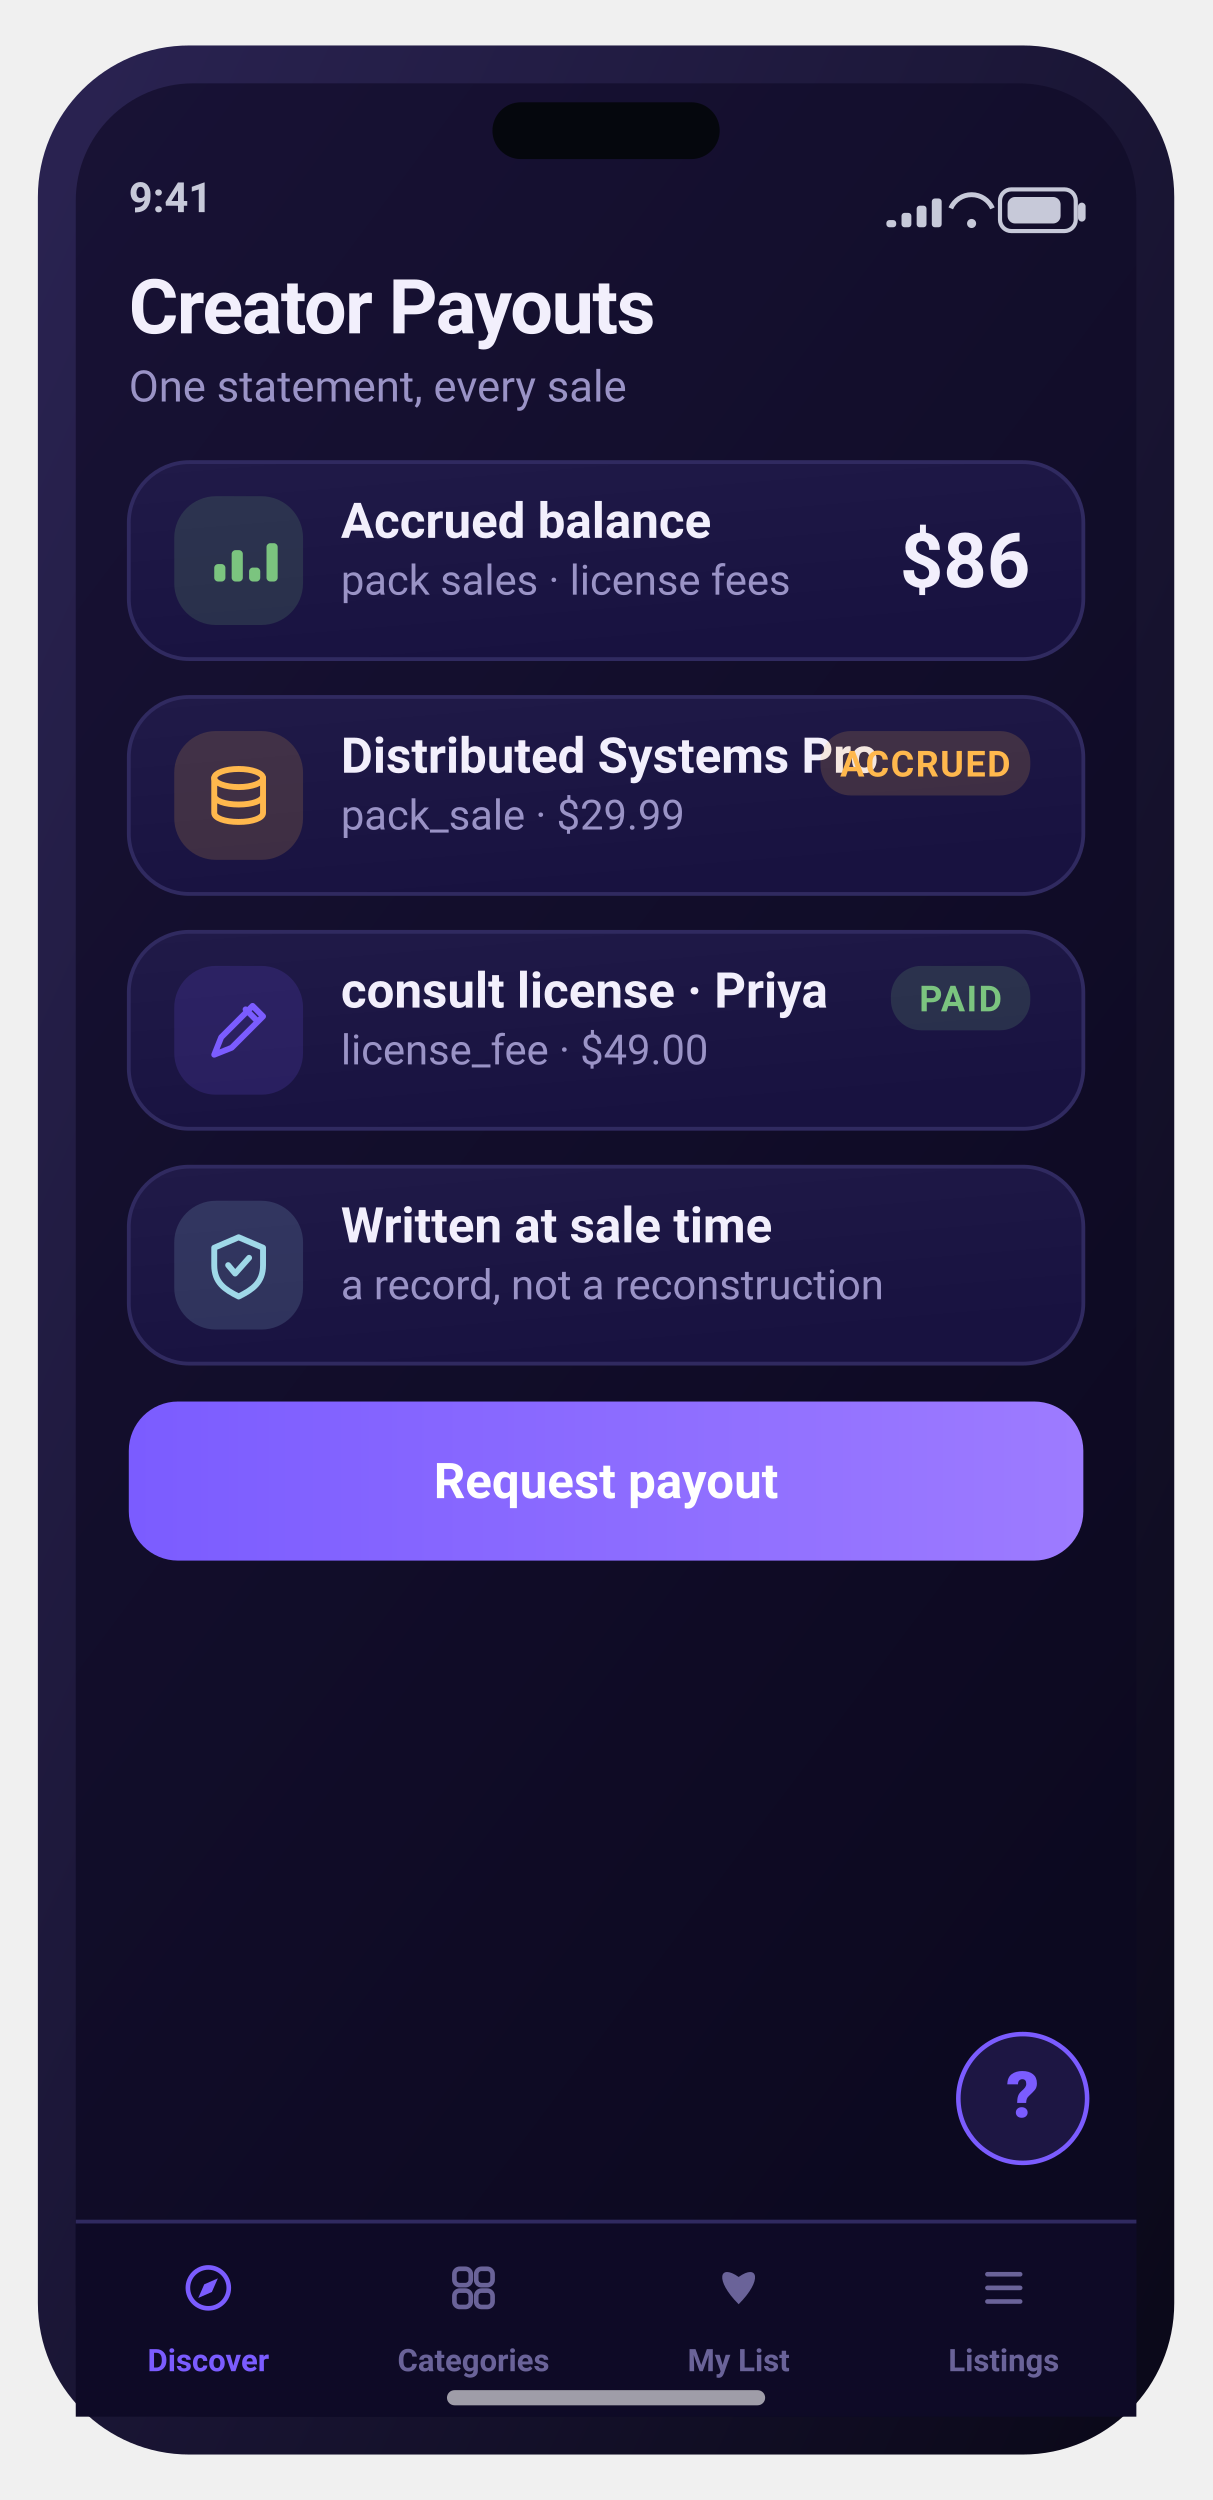
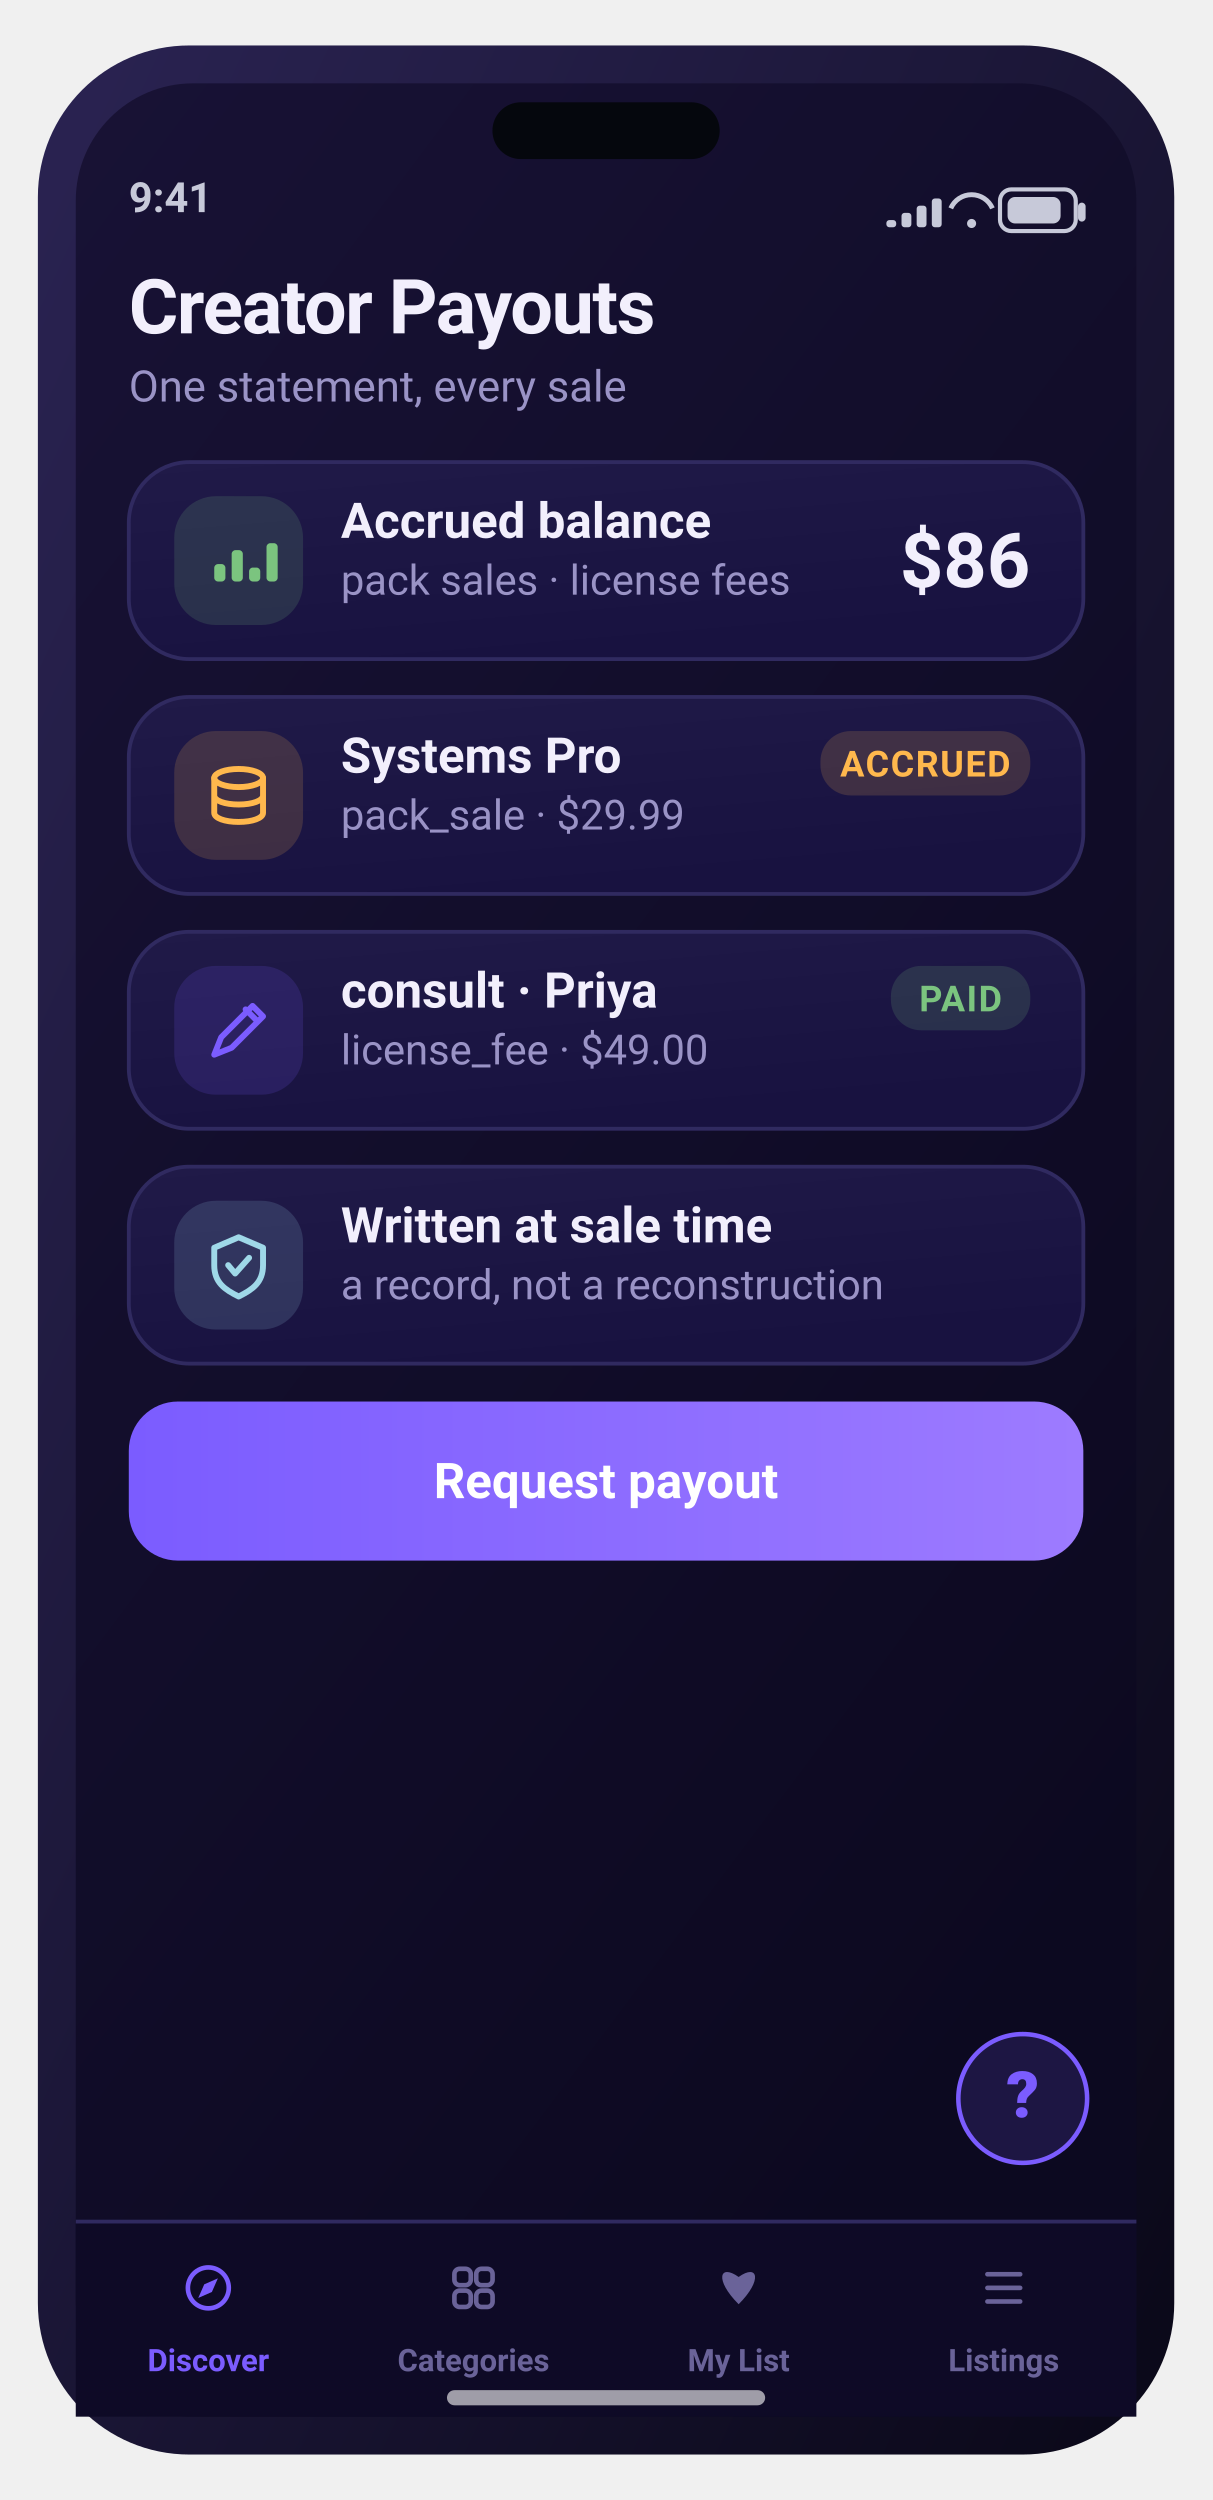
<svg xmlns="http://www.w3.org/2000/svg" width="320" height="660" viewBox="0 0 320 660" role="img" aria-label="Creator Payouts screen">
  <defs>
    <linearGradient id="gScr" x1="0" y1="0" x2="0.6" y2="1">
      <stop offset="0" stop-color="#181235" />
      <stop offset="1" stop-color="#0c0920" />
    </linearGradient>
    <linearGradient id="gFrame" x1="0" y1="0" x2="1" y2="1">
      <stop offset="0" stop-color="#2a2352" />
      <stop offset="1" stop-color="#0a0818" />
    </linearGradient>
    <linearGradient id="gCard" x1="0" y1="0" x2="0.4" y2="1">
      <stop offset="0" stop-color="#201a48" />
      <stop offset="1" stop-color="#181240" />
    </linearGradient>
    <linearGradient id="gBrand" x1="0" y1="0" x2="1" y2="0">
      <stop offset="0" stop-color="#7b5cff" />
      <stop offset="1" stop-color="#9d7bff" />
    </linearGradient>
    <linearGradient id="gAmber" x1="0" y1="0" x2="1" y2="0">
      <stop offset="0" stop-color="#ffb84d" />
      <stop offset="1" stop-color="#ffd27a" />
    </linearGradient>
    <linearGradient id="mV" x1="0" y1="0" x2="1" y2="0">
      <stop offset="0" stop-color="#7b5cff" />
      <stop offset="1" stop-color="#9d7bff" />
    </linearGradient>
    <linearGradient id="mA" x1="0" y1="0" x2="1" y2="0">
      <stop offset="0" stop-color="#ffb84d" />
      <stop offset="1" stop-color="#ff9f45" />
    </linearGradient>
    <linearGradient id="mG" x1="0" y1="0" x2="1" y2="0">
      <stop offset="0" stop-color="#5fb87a" />
      <stop offset="1" stop-color="#7bc47f" />
    </linearGradient>
    <linearGradient id="mC" x1="0" y1="0" x2="1" y2="0">
      <stop offset="0" stop-color="#6bb6d6" />
      <stop offset="1" stop-color="#9fd8e8" />
    </linearGradient>
    <radialGradient id="orb" cx="36%" cy="30%" r="78%">
      <stop offset="0" stop-color="#d9ccff" />
      <stop offset="38%" stop-color="#7b5cff" />
      <stop offset="78%" stop-color="#3f3bc0" />
      <stop offset="100%" stop-color="#140f34" />
    </radialGradient>
    <radialGradient id="glow" cx="50%" cy="50%" r="50%">
      <stop offset="0" stop-color="#7bc47f" stop-opacity="0.5" />
      <stop offset="1" stop-color="#7bc47f" stop-opacity="0" />
    </radialGradient>
  </defs>
  <rect x="10.0" y="12.0" width="300.0" height="636.0" rx="40" fill="url(#gFrame)" />
  <rect x="20.0" y="22.0" width="280.0" height="616.0" rx="31" fill="url(#gScr)" />
  <rect x="130.0" y="27.0" width="60.0" height="15.0" rx="7.5" fill="#05070d" />
  <text x="34.0" y="56.0" font-family="-apple-system,BlinkMacSystemFont,'SF Pro Display','SF Pro Text','Segoe UI',Roboto,system-ui,sans-serif" font-size="11" font-weight="600" fill="#c7c9d9" text-anchor="start">9:41</text>
  <rect x="264.0" y="50.0" width="20.0" height="11.0" rx="3" fill="none" stroke="#c7c9d9" stroke-width="1.1" />
  <rect x="266.0" y="52.0" width="14.0" height="7.0" rx="2" fill="#c7c9d9" />
  <rect x="284.6" y="53.5" width="2.0" height="5.0" rx="1" fill="#c7c9d9" />
  <path d="M251 55 a6 6 0 0 1 11 0" fill="none" stroke="#c7c9d9" stroke-width="1.3" />
  <circle cx="256.5" cy="59" r="1.2" fill="#c7c9d9" />
  <rect x="234.0" y="58.1" width="2.6" height="1.9" rx="0.8" fill="#c7c9d9" />
  <rect x="238.0" y="56.2" width="2.6" height="3.8" rx="0.8" fill="#c7c9d9" />
  <rect x="242.0" y="54.3" width="2.6" height="5.7" rx="0.8" fill="#c7c9d9" />
  <rect x="246.0" y="52.4" width="2.6" height="7.6" rx="0.8" fill="#c7c9d9" />
  <text x="34.0" y="88.0" font-family="-apple-system,BlinkMacSystemFont,'SF Pro Display','SF Pro Text','Segoe UI',Roboto,system-ui,sans-serif" font-size="20" font-weight="700" fill="#f2effc" text-anchor="start" letter-spacing="-0.4">Creator Payouts</text>
  <text x="34.0" y="106.0" font-family="-apple-system,BlinkMacSystemFont,'SF Pro Display','SF Pro Text','Segoe UI',Roboto,system-ui,sans-serif" font-size="11.5" font-weight="400" fill="#9a93c6" text-anchor="start">One statement, every sale</text>
  <rect x="34.0" y="122.0" width="252.0" height="52.0" rx="16" fill="url(#gCard)" stroke="#302a60" stroke-width="1" />
  <rect x="46.0" y="131.0" width="34.0" height="34.0" rx="11" fill="rgba(123,196,127,0.16)" />
  <rect x="56.56" y="148.92" width="2.944" height="4.6" rx="1" fill="#7bc47f" />
  <rect x="61.16" y="145.24" width="2.944" height="8.28" rx="1" fill="#7bc47f" />
  <rect x="65.76" y="149.84" width="2.944" height="3.68" rx="1" fill="#7bc47f" />
  <rect x="70.36" y="143.4" width="2.944" height="10.12" rx="1" fill="#7bc47f" />
  <text x="90.0" y="142.0" font-family="-apple-system,BlinkMacSystemFont,'SF Pro Display','SF Pro Text','Segoe UI',Roboto,system-ui,sans-serif" font-size="13" font-weight="600" fill="#f2effc" text-anchor="start">Accrued balance</text>
  <text x="90.0" y="157.0" font-family="-apple-system,BlinkMacSystemFont,'SF Pro Display','SF Pro Text','Segoe UI',Roboto,system-ui,sans-serif" font-size="11" font-weight="400" fill="#9a93c6" text-anchor="start">pack sales · license fees</text>
  <text x="272.0" y="155.0" font-family="-apple-system,BlinkMacSystemFont,'SF Pro Display','SF Pro Text','Segoe UI',Roboto,system-ui,sans-serif" font-size="20" font-weight="750" fill="#f2effc" text-anchor="end">$86</text>
  <rect x="34.0" y="184.0" width="252.0" height="52.0" rx="16" fill="url(#gCard)" stroke="#302a60" stroke-width="1" />
  <rect x="46.0" y="193.0" width="34.0" height="34.0" rx="11" fill="rgba(255,184,77,0.16)" />
  <ellipse cx="63" cy="205.4" rx="6.44" ry="2.392" fill="none" stroke="#ffb84d" stroke-width="1.56" stroke-linecap="round" stroke-linejoin="round" />
  <path d="M56.56 205.4 v9.2 c0 1.38 2.76 2.392 6.44 2.392 s6.44 -1.012 6.44 -2.392 v-9.2 M56.56 210.0 c0 1.38 2.76 2.392 6.44 2.392 s6.44 -1.012 6.44 -2.392" fill="none" stroke="#ffb84d" stroke-width="1.56" stroke-linecap="round" stroke-linejoin="round" />
-   <text x="90.0" y="204.0" font-family="-apple-system,BlinkMacSystemFont,'SF Pro Display','SF Pro Text','Segoe UI',Roboto,system-ui,sans-serif" font-size="13" font-weight="600" fill="#f2effc" text-anchor="start">Distributed Systems Pro</text>
+   <text x="90.0" y="204.0" font-family="-apple-system,BlinkMacSystemFont,'SF Pro Display','SF Pro Text','Segoe UI',Roboto,system-ui,sans-serif" font-size="13" font-weight="600" fill="#f2effc" text-anchor="start">Systems Pro</text>
  <text x="90.0" y="219.0" font-family="-apple-system,BlinkMacSystemFont,'SF Pro Display','SF Pro Text','Segoe UI',Roboto,system-ui,sans-serif" font-size="11" font-weight="400" fill="#9a93c6" text-anchor="start">pack_sale · $29.99</text>
  <rect x="216.6" y="193.0" width="55.4" height="17.0" rx="8" fill="rgba(255,184,77,0.16)" />
  <text x="244.3" y="205.0" font-family="-apple-system,BlinkMacSystemFont,'SF Pro Display','SF Pro Text','Segoe UI',Roboto,system-ui,sans-serif" font-size="9.5" font-weight="700" fill="#ffb84d" text-anchor="middle" letter-spacing="0.4">ACCRUED</text>
  <rect x="34.0" y="246.0" width="252.0" height="52.0" rx="16" fill="url(#gCard)" stroke="#302a60" stroke-width="1" />
  <rect x="46.0" y="255.0" width="34.0" height="34.0" rx="11" fill="rgba(123,92,255,0.16)" />
  <path d="M56.56 278.44 l1.84 -4.6 8.28 -8.28 2.76 2.76 -8.28 8.28 -4.6 1.84 Z" fill="none" stroke="#7b5cff" stroke-width="1.56" stroke-linecap="round" stroke-linejoin="round" />
  <path d="M64.84 266.48 l2.76 2.76" fill="none" stroke="#7b5cff" stroke-width="1.56" stroke-linecap="round" stroke-linejoin="round" />
-   <text x="90.0" y="266.0" font-family="-apple-system,BlinkMacSystemFont,'SF Pro Display','SF Pro Text','Segoe UI',Roboto,system-ui,sans-serif" font-size="13" font-weight="600" fill="#f2effc" text-anchor="start">consult license · Priya</text>
+   <text x="90.0" y="266.0" font-family="-apple-system,BlinkMacSystemFont,'SF Pro Display','SF Pro Text','Segoe UI',Roboto,system-ui,sans-serif" font-size="13" font-weight="600" fill="#f2effc" text-anchor="start">consult · Priya</text>
  <text x="90.0" y="281.0" font-family="-apple-system,BlinkMacSystemFont,'SF Pro Display','SF Pro Text','Segoe UI',Roboto,system-ui,sans-serif" font-size="11" font-weight="400" fill="#9a93c6" text-anchor="start">license_fee · $49.00</text>
  <rect x="235.2" y="255.0" width="36.8" height="17.0" rx="8" fill="rgba(123,196,127,0.16)" />
  <text x="253.6" y="267.0" font-family="-apple-system,BlinkMacSystemFont,'SF Pro Display','SF Pro Text','Segoe UI',Roboto,system-ui,sans-serif" font-size="9.5" font-weight="700" fill="#7bc47f" text-anchor="middle" letter-spacing="0.4">PAID</text>
  <rect x="34.0" y="308.0" width="252.0" height="52.0" rx="16" fill="url(#gCard)" stroke="#302a60" stroke-width="1" />
  <rect x="46.0" y="317.0" width="34.0" height="34.0" rx="11" fill="rgba(159,216,232,0.16)" />
  <path d="M63 326.64 l6.44 2.76 v4.6 c0 4.6 -2.76 6.44 -6.44 8.28 c-3.68 -1.84 -6.44 -3.68 -6.44 -8.28 v-4.6 Z" fill="none" stroke="#9fd8e8" stroke-width="1.56" stroke-linecap="round" stroke-linejoin="round" />
  <path d="M60.24 334.0 l1.84 2.208 3.68 -4.14" fill="none" stroke="#9fd8e8" stroke-width="1.56" stroke-linecap="round" stroke-linejoin="round" />
  <text x="90.0" y="328.0" font-family="-apple-system,BlinkMacSystemFont,'SF Pro Display','SF Pro Text','Segoe UI',Roboto,system-ui,sans-serif" font-size="13" font-weight="600" fill="#f2effc" text-anchor="start">Written at sale time</text>
  <text x="90.0" y="343.0" font-family="-apple-system,BlinkMacSystemFont,'SF Pro Display','SF Pro Text','Segoe UI',Roboto,system-ui,sans-serif" font-size="11" font-weight="400" fill="#9a93c6" text-anchor="start">a record, not a reconstruction</text>
  <rect x="34.0" y="370.0" width="252.0" height="42.0" rx="13" fill="url(#gBrand)" />
  <text x="160.0" y="395.5" font-family="-apple-system,BlinkMacSystemFont,'SF Pro Display','SF Pro Text','Segoe UI',Roboto,system-ui,sans-serif" font-size="13" font-weight="700" fill="#fff" text-anchor="middle">Request payout</text>
  <rect x="20.0" y="586.0" width="280.0" height="52.0" rx="0" fill="#0e0a26" />
  <rect x="20" y="586" width="280" height="1" fill="#302a60" />
  <circle cx="55.0" cy="604" r="5.4" fill="none" stroke="#7b5cff" stroke-width="1.22" stroke-linecap="round" stroke-linejoin="round" />
  <path d="M57.52 601.48 l-1.584 3.6 -3.6 1.584 1.584 -3.6 Z" fill="#7b5cff" />
  <text x="55.0" y="626.0" font-family="-apple-system,BlinkMacSystemFont,'SF Pro Display','SF Pro Text','Segoe UI',Roboto,system-ui,sans-serif" font-size="8.2" font-weight="600" fill="#7b5cff" text-anchor="middle">Discover</text>
  <rect x="119.96" y="598.96" width="4.32" height="4.32" rx="1.4" fill="none" stroke="#6a6399" stroke-width="1.22" stroke-linecap="round" stroke-linejoin="round" />
  <rect x="125.72" y="598.96" width="4.32" height="4.32" rx="1.4" fill="none" stroke="#6a6399" stroke-width="1.22" stroke-linecap="round" stroke-linejoin="round" />
  <rect x="119.96" y="604.72" width="4.32" height="4.32" rx="1.4" fill="none" stroke="#6a6399" stroke-width="1.22" stroke-linecap="round" stroke-linejoin="round" />
  <rect x="125.72" y="604.72" width="4.32" height="4.32" rx="1.4" fill="none" stroke="#6a6399" stroke-width="1.22" stroke-linecap="round" stroke-linejoin="round" />
  <text x="125.0" y="626.0" font-family="-apple-system,BlinkMacSystemFont,'SF Pro Display','SF Pro Text','Segoe UI',Roboto,system-ui,sans-serif" font-size="8.2" font-weight="600" fill="#6a6399" text-anchor="middle">Categories</text>
  <path d="M195.0 608.32 C188.52 601.84,189.96 597.52,195.0 601.12 C200.04 597.52,201.48 601.84,195.0 608.32 Z" fill="#6a6399" />
  <text x="195.0" y="626.0" font-family="-apple-system,BlinkMacSystemFont,'SF Pro Display','SF Pro Text','Segoe UI',Roboto,system-ui,sans-serif" font-size="8.2" font-weight="600" fill="#6a6399" text-anchor="middle">My List</text>
  <path d="M260.68 600.4 h8.64 M260.68 604 h8.64 M260.68 607.6 h8.64" fill="none" stroke="#6a6399" stroke-width="1.22" stroke-linecap="round" stroke-linejoin="round" />
  <text x="265.0" y="626.0" font-family="-apple-system,BlinkMacSystemFont,'SF Pro Display','SF Pro Text','Segoe UI',Roboto,system-ui,sans-serif" font-size="8.2" font-weight="600" fill="#6a6399" text-anchor="middle">Listings</text>
  <circle cx="270" cy="554" r="17" fill="rgba(123,92,255,0.16)" stroke="#7b5cff" stroke-width="1.2" />
  <text x="270.0" y="559.0" font-family="-apple-system,BlinkMacSystemFont,'SF Pro Display','SF Pro Text','Segoe UI',Roboto,system-ui,sans-serif" font-size="17" font-weight="800" fill="#7b5cff" text-anchor="middle">?</text>
  <rect x="118.0" y="631.0" width="84.0" height="4.0" rx="2" fill="rgba(255,255,255,0.6)" />
</svg>
